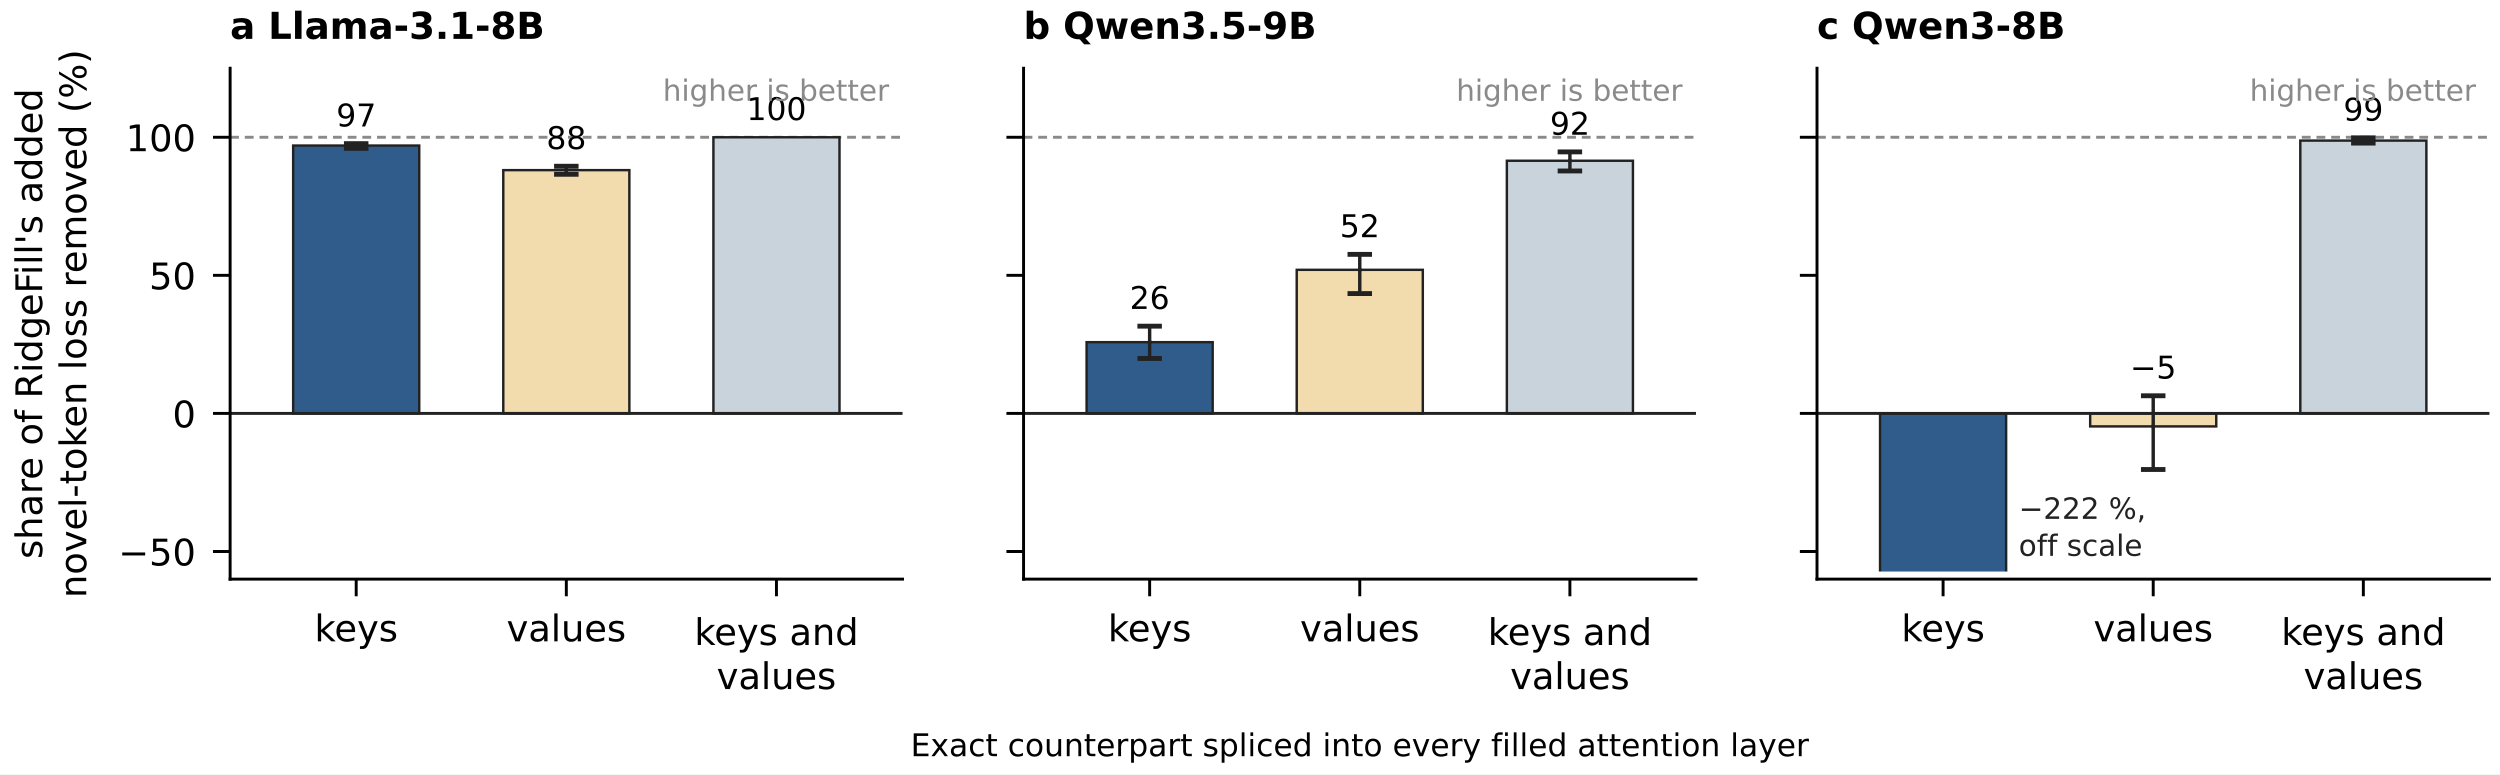
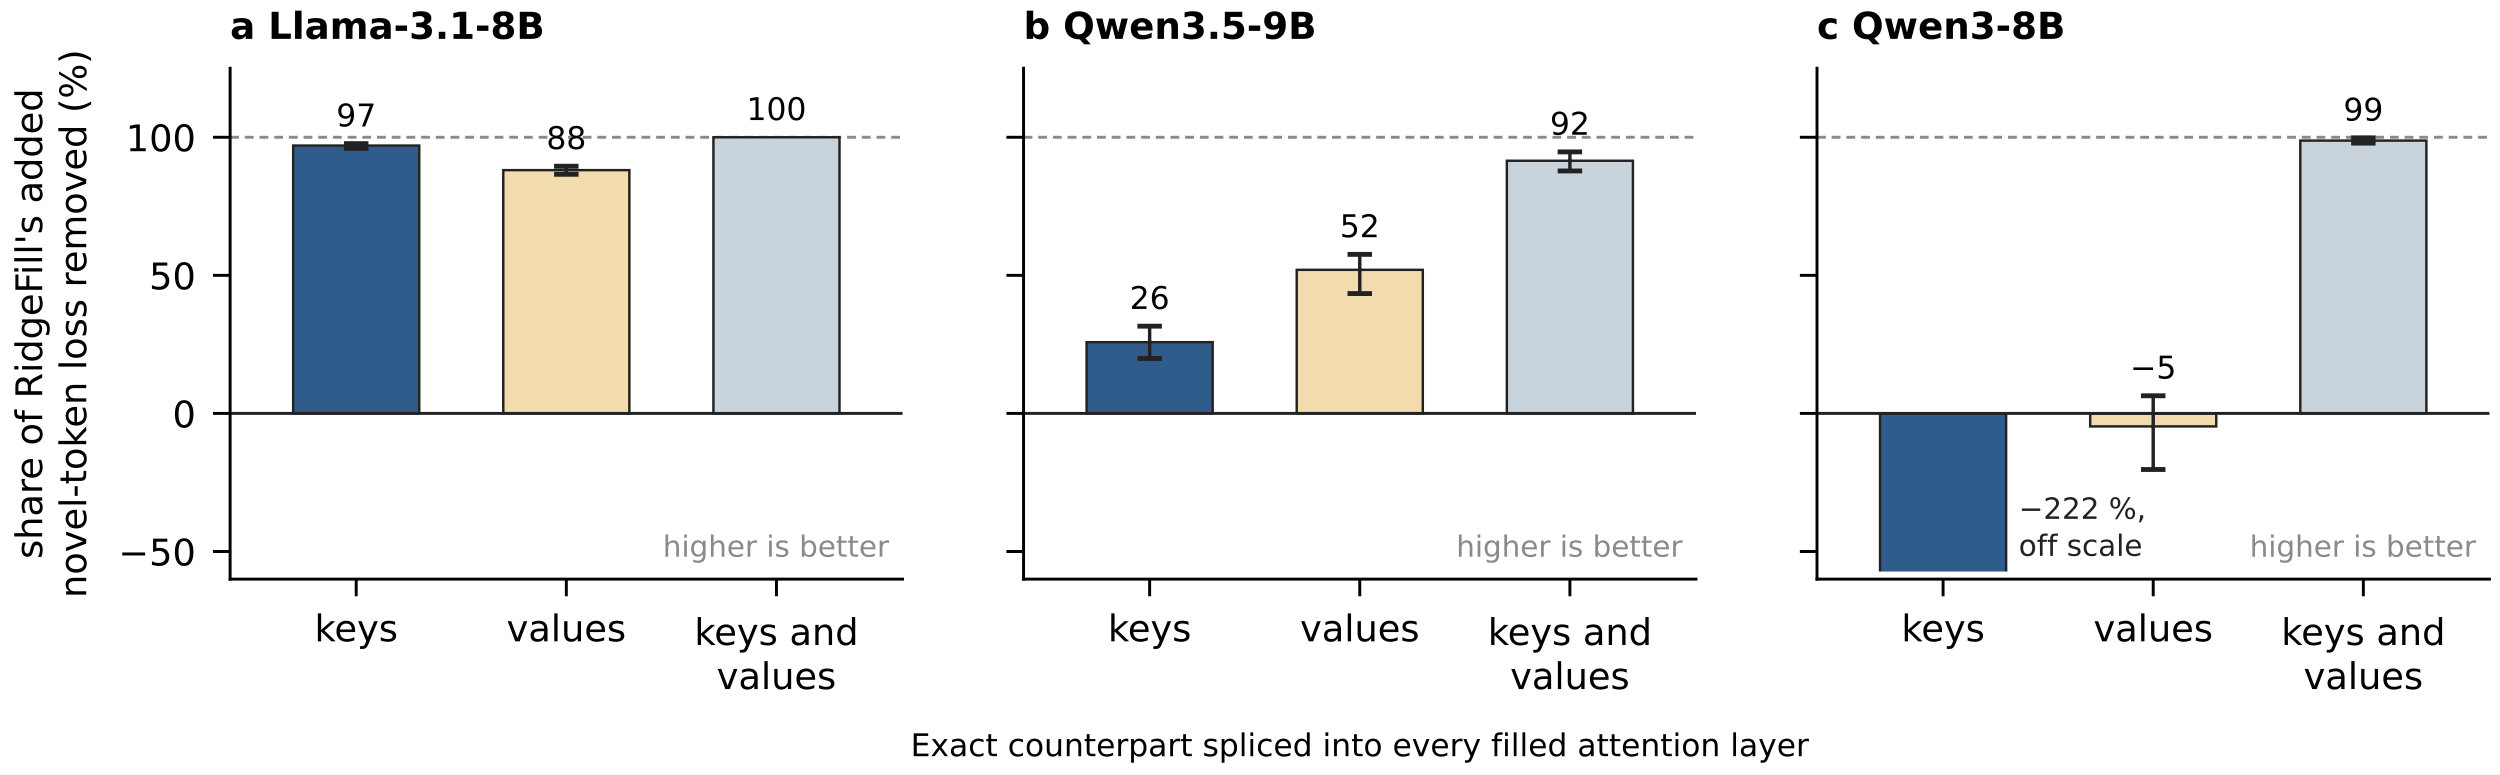
<svg xmlns="http://www.w3.org/2000/svg" xmlns:xlink="http://www.w3.org/1999/xlink" width="510.529pt" height="158.122pt" viewBox="0 0 510.529 158.122" version="1.1">
  <defs>
    <style type="text/css">*{stroke-linejoin: round; stroke-linecap: butt}</style>
  </defs>
  <g id="figure_1">
    <g id="patch_1">
      <path d="M 0 158.122  L 510.529 158.122  L 510.529 0  L 0 0  z " style="fill: #ffffff" />
    </g>
    <g id="axes_1">
      <g id="patch_2">
        <path d="M 46.993 118.263  L 184.307 118.263  L 184.307 13.935  L 46.993 13.935  z " style="fill: #ffffff" />
      </g>
      <g id="line2d_1">
-         <path d="M 46.993 28.033  L 184.307 28.033  " clip-path="url(#p51732f0a8c)" style="fill: none; stroke-dasharray: 1.8,1.2; stroke-dashoffset: 0; stroke: #8a8a8a; stroke-width: 0.6" />
+         <path d="M 46.993 28.033  L 184.307 28.033  " clip-path="url(#p23fcd9b48b)" style="fill: none; stroke-dasharray: 1.8,1.2; stroke-dashoffset: 0; stroke: #8a8a8a; stroke-width: 0.6" />
      </g>
      <g id="patch_3">
-         <path d="M 59.866 84.427  L 85.612 84.427  L 85.612 29.725  L 59.866 29.725  z " clip-path="url(#p51732f0a8c)" style="fill: #2f5c8a; stroke: #222222; stroke-width: 0.5; stroke-linejoin: miter" />
+         <path d="M 59.866 84.427  L 85.612 84.427  L 85.612 29.725  L 59.866 29.725  z " clip-path="url(#p23fcd9b48b)" style="fill: #2f5c8a; stroke: #222222; stroke-width: 0.5; stroke-linejoin: miter" />
      </g>
      <g id="patch_4">
-         <path d="M 102.777 84.427  L 128.523 84.427  L 128.523 34.744  L 102.777 34.744  z " clip-path="url(#p51732f0a8c)" style="fill: #f2dcae; stroke: #222222; stroke-width: 0.5; stroke-linejoin: miter" />
+         <path d="M 102.777 84.427  L 128.523 84.427  L 128.523 34.744  L 102.777 34.744  z " clip-path="url(#p23fcd9b48b)" style="fill: #f2dcae; stroke: #222222; stroke-width: 0.5; stroke-linejoin: miter" />
      </g>
      <g id="patch_5">
-         <path d="M 145.687 84.427  L 171.434 84.427  L 171.434 28.033  L 145.687 28.033  z " clip-path="url(#p51732f0a8c)" style="fill: #c9d3dc; stroke: #222222; stroke-width: 0.5; stroke-linejoin: miter" />
+         <path d="M 145.687 84.427  L 171.434 84.427  L 171.434 28.033  L 145.687 28.033  z " clip-path="url(#p23fcd9b48b)" style="fill: #c9d3dc; stroke: #222222; stroke-width: 0.5; stroke-linejoin: miter" />
      </g>
      <g id="matplotlib.axis_1">
        <g id="xtick_1">
          <g id="line2d_2">
            <defs>
-               <path id="ma8599ee160" d="M 0 0  L 0 3.5  " style="stroke: #000000; stroke-width: 0.6" />
+               <path id="mb79900917b" d="M 0 0  L 0 3.5  " style="stroke: #000000; stroke-width: 0.6" />
            </defs>
            <g>
-               <use xlink:href="#ma8599ee160" x="72.739" y="118.263" style="stroke: #000000; stroke-width: 0.6" />
+               <use xlink:href="#mb79900917b" x="72.739" y="118.263" style="stroke: #000000; stroke-width: 0.6" />
            </g>
          </g>
          <g id="text_1">
            <text style="font-size: 7.5px; font-family: 'DejaVu Sans'; text-anchor: middle" x="72.739" y="130.962" transform="rotate(-0 72.73905 130.9616)">keys</text>
          </g>
        </g>
        <g id="xtick_2">
          <g id="line2d_3">
            <g>
-               <use xlink:href="#ma8599ee160" x="115.65" y="118.263" style="stroke: #000000; stroke-width: 0.6" />
+               <use xlink:href="#mb79900917b" x="115.65" y="118.263" style="stroke: #000000; stroke-width: 0.6" />
            </g>
          </g>
          <g id="text_2">
            <text style="font-size: 7.5px; font-family: 'DejaVu Sans'; text-anchor: middle" x="115.65" y="130.962" transform="rotate(-0 115.6498 130.9616)">values</text>
          </g>
        </g>
        <g id="xtick_3">
          <g id="line2d_4">
            <g>
-               <use xlink:href="#ma8599ee160" x="158.56" y="118.263" style="stroke: #000000; stroke-width: 0.6" />
+               <use xlink:href="#mb79900917b" x="158.56" y="118.263" style="stroke: #000000; stroke-width: 0.6" />
            </g>
          </g>
          <g id="text_3">
            <text style="font-size: 7.5px; font-family: 'DejaVu Sans'" transform="translate(141.795 131.7124)">keys and</text>
            <text style="font-size: 7.5px; font-family: 'DejaVu Sans'" transform="translate(146.3636 140.7144)">values</text>
          </g>
        </g>
      </g>
      <g id="matplotlib.axis_2">
        <g id="ytick_1">
          <g id="line2d_5">
            <defs>
-               <path id="mac3e5e486a" d="M 0 0  L -3.5 0  " style="stroke: #000000; stroke-width: 0.6" />
+               <path id="m35c3f962d8" d="M 0 0  L -3.5 0  " style="stroke: #000000; stroke-width: 0.6" />
            </defs>
            <g>
-               <use xlink:href="#mac3e5e486a" x="46.993" y="112.623" style="stroke: #000000; stroke-width: 0.6" />
+               <use xlink:href="#m35c3f962d8" x="46.993" y="112.623" style="stroke: #000000; stroke-width: 0.6" />
            </g>
          </g>
          <g id="text_4">
            <text style="font-size: 7.5px; font-family: 'DejaVu Sans'; text-anchor: end" x="39.993" y="115.473" transform="rotate(-0 39.99262 115.4726)">−50</text>
          </g>
        </g>
        <g id="ytick_2">
          <g id="line2d_6">
            <g>
-               <use xlink:href="#mac3e5e486a" x="46.993" y="84.427" style="stroke: #000000; stroke-width: 0.6" />
+               <use xlink:href="#m35c3f962d8" x="46.993" y="84.427" style="stroke: #000000; stroke-width: 0.6" />
            </g>
          </g>
          <g id="text_5">
            <text style="font-size: 7.5px; font-family: 'DejaVu Sans'; text-anchor: end" x="39.993" y="87.276" transform="rotate(-0 39.99262 87.27582)">0</text>
          </g>
        </g>
        <g id="ytick_3">
          <g id="line2d_7">
            <g>
-               <use xlink:href="#mac3e5e486a" x="46.993" y="56.23" style="stroke: #000000; stroke-width: 0.6" />
+               <use xlink:href="#m35c3f962d8" x="46.993" y="56.23" style="stroke: #000000; stroke-width: 0.6" />
            </g>
          </g>
          <g id="text_6">
            <text style="font-size: 7.5px; font-family: 'DejaVu Sans'; text-anchor: end" x="39.993" y="59.079" transform="rotate(-0 39.99262 59.07907)">50</text>
          </g>
        </g>
        <g id="ytick_4">
          <g id="line2d_8">
            <g>
-               <use xlink:href="#mac3e5e486a" x="46.993" y="28.033" style="stroke: #000000; stroke-width: 0.6" />
+               <use xlink:href="#m35c3f962d8" x="46.993" y="28.033" style="stroke: #000000; stroke-width: 0.6" />
            </g>
          </g>
          <g id="text_7">
            <text style="font-size: 7.5px; font-family: 'DejaVu Sans'; text-anchor: end" x="39.993" y="30.882" transform="rotate(-0 39.99262 30.88231)">100</text>
          </g>
        </g>
        <g id="text_8">
          <text style="font-size: 7.5px; font-family: 'DejaVu Sans'" transform="translate(8.609561 114.1404) rotate(-90)">share of RidgeFill's added</text>
          <text style="font-size: 7.5px; font-family: 'DejaVu Sans'" transform="translate(17.61161 122.1074) rotate(-90)">novel-token loss removed (%)</text>
        </g>
      </g>
      <g id="LineCollection_1">
-         <path d="M 72.739 30.289  L 72.739 29.33  " clip-path="url(#p51732f0a8c)" style="fill: none; stroke: #222222; stroke-width: 0.7" />
+         <path d="M 72.739 30.289  L 72.739 29.33  " clip-path="url(#p23fcd9b48b)" style="fill: none; stroke: #222222; stroke-width: 0.7" />
      </g>
      <g id="line2d_9">
        <defs>
-           <path id="m2860ecf455" d="M 2.5 0  L -2.5 -0  " style="stroke: #222222" />
+           <path id="m73d272789b" d="M 2.5 0  L -2.5 -0  " style="stroke: #222222" />
        </defs>
-         <g clip-path="url(#p51732f0a8c)">
-           <use xlink:href="#m2860ecf455" x="72.739" y="30.289" style="fill: #222222; stroke: #222222" />
+         <g clip-path="url(#p23fcd9b48b)">
+           <use xlink:href="#m73d272789b" x="72.739" y="30.289" style="fill: #222222; stroke: #222222" />
        </g>
      </g>
      <g id="line2d_10">
-         <g clip-path="url(#p51732f0a8c)">
-           <use xlink:href="#m2860ecf455" x="72.739" y="29.33" style="fill: #222222; stroke: #222222" />
+         <g clip-path="url(#p23fcd9b48b)">
+           <use xlink:href="#m73d272789b" x="72.739" y="29.33" style="fill: #222222; stroke: #222222" />
        </g>
      </g>
      <g id="LineCollection_2">
-         <path d="M 115.65 35.59  L 115.65 33.955  " clip-path="url(#p51732f0a8c)" style="fill: none; stroke: #222222; stroke-width: 0.7" />
+         <path d="M 115.65 35.59  L 115.65 33.955  " clip-path="url(#p23fcd9b48b)" style="fill: none; stroke: #222222; stroke-width: 0.7" />
      </g>
      <g id="line2d_11">
-         <g clip-path="url(#p51732f0a8c)">
-           <use xlink:href="#m2860ecf455" x="115.65" y="35.59" style="fill: #222222; stroke: #222222" />
+         <g clip-path="url(#p23fcd9b48b)">
+           <use xlink:href="#m73d272789b" x="115.65" y="35.59" style="fill: #222222; stroke: #222222" />
        </g>
      </g>
      <g id="line2d_12">
-         <g clip-path="url(#p51732f0a8c)">
-           <use xlink:href="#m2860ecf455" x="115.65" y="33.955" style="fill: #222222; stroke: #222222" />
+         <g clip-path="url(#p23fcd9b48b)">
+           <use xlink:href="#m73d272789b" x="115.65" y="33.955" style="fill: #222222; stroke: #222222" />
        </g>
      </g>
      <g id="line2d_13">
-         <path d="M 46.993 84.427  L 184.307 84.427  " clip-path="url(#p51732f0a8c)" style="fill: none; stroke: #222222; stroke-width: 0.6; stroke-linecap: square" />
+         <path d="M 46.993 84.427  L 184.307 84.427  " clip-path="url(#p23fcd9b48b)" style="fill: none; stroke: #222222; stroke-width: 0.6; stroke-linecap: square" />
      </g>
      <g id="line2d_14">
-         <path d="M 72.739 29.725  " clip-path="url(#p51732f0a8c)" style="fill: none; stroke: #222222; stroke-width: 0.7; stroke-linecap: square" />
+         <path d="M 72.739 29.725  " clip-path="url(#p23fcd9b48b)" style="fill: none; stroke: #222222; stroke-width: 0.7; stroke-linecap: square" />
      </g>
      <g id="line2d_15">
-         <path d="M 115.65 34.744  " clip-path="url(#p51732f0a8c)" style="fill: none; stroke: #222222; stroke-width: 0.7; stroke-linecap: square" />
+         <path d="M 115.65 34.744  " clip-path="url(#p23fcd9b48b)" style="fill: none; stroke: #222222; stroke-width: 0.7; stroke-linecap: square" />
      </g>
      <g id="patch_6">
        <path d="M 46.993 118.263  L 46.993 13.935  " style="fill: none; stroke: #000000; stroke-width: 0.6; stroke-linejoin: miter; stroke-linecap: square" />
      </g>
      <g id="patch_7">
        <path d="M 46.993 118.263  L 184.307 118.263  " style="fill: none; stroke: #000000; stroke-width: 0.6; stroke-linejoin: miter; stroke-linecap: square" />
      </g>
      <g id="text_9">
        <text style="font-size: 6.4px; font-family: 'DejaVu Sans'; text-anchor: middle" x="72.739" y="25.819" transform="rotate(-0 72.73905 25.81897)">97</text>
      </g>
      <g id="text_10">
        <text style="font-size: 6.4px; font-family: 'DejaVu Sans'; text-anchor: middle" x="115.65" y="30.443" transform="rotate(-0 115.6498 30.44324)">88</text>
      </g>
      <g id="text_11">
        <text style="font-size: 6.4px; font-family: 'DejaVu Sans'; text-anchor: middle" x="158.56" y="24.522" transform="rotate(-0 158.5605 24.52192)">100</text>
      </g>
      <g id="text_12">
-         <text style="font-size: 6px; font-family: 'DejaVu Sans'; text-anchor: end; fill: #8a8a8a" x="181.561" y="20.58" transform="rotate(-0 181.5606 20.58044)">higher is better</text>
+         <text style="font-size: 6px; font-family: 'DejaVu Sans'; text-anchor: end; fill: #8a8a8a" x="181.561" y="113.692" transform="rotate(-0 181.5606 113.6916)">higher is better</text>
      </g>
      <g id="text_13">
        <text style="font-weight: 700; font-size: 7.6px; font-family: 'DejaVu Sans'; text-anchor: start" x="46.993" y="7.935" transform="rotate(-0 46.99262 7.934812)">a  Llama-3.1-8B</text>
      </g>
    </g>
    <g id="axes_2">
      <g id="patch_8">
        <path d="M 209.023 118.263  L 346.338 118.263  L 346.338 13.935  L 209.023 13.935  z " style="fill: #ffffff" />
      </g>
      <g id="line2d_16">
-         <path d="M 209.023 28.033  L 346.338 28.033  " clip-path="url(#pb478b2e4d4)" style="fill: none; stroke-dasharray: 1.8,1.2; stroke-dashoffset: 0; stroke: #8a8a8a; stroke-width: 0.6" />
+         <path d="M 209.023 28.033  L 346.338 28.033  " clip-path="url(#pabc48ab34f)" style="fill: none; stroke-dasharray: 1.8,1.2; stroke-dashoffset: 0; stroke: #8a8a8a; stroke-width: 0.6" />
      </g>
      <g id="patch_9">
-         <path d="M 221.897 84.427  L 247.643 84.427  L 247.643 69.877  L 221.897 69.877  z " clip-path="url(#pb478b2e4d4)" style="fill: #2f5c8a; stroke: #222222; stroke-width: 0.5; stroke-linejoin: miter" />
+         <path d="M 221.897 84.427  L 247.643 84.427  L 247.643 69.877  L 221.897 69.877  z " clip-path="url(#pabc48ab34f)" style="fill: #2f5c8a; stroke: #222222; stroke-width: 0.5; stroke-linejoin: miter" />
      </g>
      <g id="patch_10">
-         <path d="M 264.807 84.427  L 290.554 84.427  L 290.554 55.102  L 264.807 55.102  z " clip-path="url(#pb478b2e4d4)" style="fill: #f2dcae; stroke: #222222; stroke-width: 0.5; stroke-linejoin: miter" />
+         <path d="M 264.807 84.427  L 290.554 84.427  L 290.554 55.102  L 264.807 55.102  z " clip-path="url(#pabc48ab34f)" style="fill: #f2dcae; stroke: #222222; stroke-width: 0.5; stroke-linejoin: miter" />
      </g>
      <g id="patch_11">
-         <path d="M 307.718 84.427  L 333.465 84.427  L 333.465 32.827  L 307.718 32.827  z " clip-path="url(#pb478b2e4d4)" style="fill: #c9d3dc; stroke: #222222; stroke-width: 0.5; stroke-linejoin: miter" />
+         <path d="M 307.718 84.427  L 333.465 84.427  L 333.465 32.827  L 307.718 32.827  z " clip-path="url(#pabc48ab34f)" style="fill: #c9d3dc; stroke: #222222; stroke-width: 0.5; stroke-linejoin: miter" />
      </g>
      <g id="matplotlib.axis_3">
        <g id="xtick_4">
          <g id="line2d_17">
            <g>
-               <use xlink:href="#ma8599ee160" x="234.77" y="118.263" style="stroke: #000000; stroke-width: 0.6" />
+               <use xlink:href="#mb79900917b" x="234.77" y="118.263" style="stroke: #000000; stroke-width: 0.6" />
            </g>
          </g>
          <g id="text_14">
            <text style="font-size: 7.5px; font-family: 'DejaVu Sans'; text-anchor: middle" x="234.77" y="130.962" transform="rotate(-0 234.7699 130.9616)">keys</text>
          </g>
        </g>
        <g id="xtick_5">
          <g id="line2d_18">
            <g>
-               <use xlink:href="#ma8599ee160" x="277.681" y="118.263" style="stroke: #000000; stroke-width: 0.6" />
+               <use xlink:href="#mb79900917b" x="277.681" y="118.263" style="stroke: #000000; stroke-width: 0.6" />
            </g>
          </g>
          <g id="text_15">
            <text style="font-size: 7.5px; font-family: 'DejaVu Sans'; text-anchor: middle" x="277.681" y="130.962" transform="rotate(-0 277.6806 130.9616)">values</text>
          </g>
        </g>
        <g id="xtick_6">
          <g id="line2d_19">
            <g>
-               <use xlink:href="#ma8599ee160" x="320.591" y="118.263" style="stroke: #000000; stroke-width: 0.6" />
+               <use xlink:href="#mb79900917b" x="320.591" y="118.263" style="stroke: #000000; stroke-width: 0.6" />
            </g>
          </g>
          <g id="text_16">
            <text style="font-size: 7.5px; font-family: 'DejaVu Sans'" transform="translate(303.8259 131.7124)">keys and</text>
            <text style="font-size: 7.5px; font-family: 'DejaVu Sans'" transform="translate(308.3945 140.7144)">values</text>
          </g>
        </g>
      </g>
      <g id="matplotlib.axis_4">
        <g id="ytick_5">
          <g id="line2d_20">
            <g>
-               <use xlink:href="#mac3e5e486a" x="209.023" y="112.623" style="stroke: #000000; stroke-width: 0.6" />
+               <use xlink:href="#m35c3f962d8" x="209.023" y="112.623" style="stroke: #000000; stroke-width: 0.6" />
            </g>
          </g>
        </g>
        <g id="ytick_6">
          <g id="line2d_21">
            <g>
-               <use xlink:href="#mac3e5e486a" x="209.023" y="84.427" style="stroke: #000000; stroke-width: 0.6" />
+               <use xlink:href="#m35c3f962d8" x="209.023" y="84.427" style="stroke: #000000; stroke-width: 0.6" />
            </g>
          </g>
        </g>
        <g id="ytick_7">
          <g id="line2d_22">
            <g>
-               <use xlink:href="#mac3e5e486a" x="209.023" y="56.23" style="stroke: #000000; stroke-width: 0.6" />
+               <use xlink:href="#m35c3f962d8" x="209.023" y="56.23" style="stroke: #000000; stroke-width: 0.6" />
            </g>
          </g>
        </g>
        <g id="ytick_8">
          <g id="line2d_23">
            <g>
-               <use xlink:href="#mac3e5e486a" x="209.023" y="28.033" style="stroke: #000000; stroke-width: 0.6" />
+               <use xlink:href="#m35c3f962d8" x="209.023" y="28.033" style="stroke: #000000; stroke-width: 0.6" />
            </g>
          </g>
        </g>
      </g>
      <g id="LineCollection_3">
-         <path d="M 234.77 73.204  L 234.77 66.606  " clip-path="url(#pb478b2e4d4)" style="fill: none; stroke: #222222; stroke-width: 0.7" />
+         <path d="M 234.77 73.204  L 234.77 66.606  " clip-path="url(#pabc48ab34f)" style="fill: none; stroke: #222222; stroke-width: 0.7" />
      </g>
      <g id="line2d_24">
-         <g clip-path="url(#pb478b2e4d4)">
-           <use xlink:href="#m2860ecf455" x="234.77" y="73.204" style="fill: #222222; stroke: #222222" />
+         <g clip-path="url(#pabc48ab34f)">
+           <use xlink:href="#m73d272789b" x="234.77" y="73.204" style="fill: #222222; stroke: #222222" />
        </g>
      </g>
      <g id="line2d_25">
-         <g clip-path="url(#pb478b2e4d4)">
-           <use xlink:href="#m2860ecf455" x="234.77" y="66.606" style="fill: #222222; stroke: #222222" />
+         <g clip-path="url(#pabc48ab34f)">
+           <use xlink:href="#m73d272789b" x="234.77" y="66.606" style="fill: #222222; stroke: #222222" />
        </g>
      </g>
      <g id="LineCollection_4">
-         <path d="M 277.681 59.952  L 277.681 51.944  " clip-path="url(#pb478b2e4d4)" style="fill: none; stroke: #222222; stroke-width: 0.7" />
+         <path d="M 277.681 59.952  L 277.681 51.944  " clip-path="url(#pabc48ab34f)" style="fill: none; stroke: #222222; stroke-width: 0.7" />
      </g>
      <g id="line2d_26">
-         <g clip-path="url(#pb478b2e4d4)">
-           <use xlink:href="#m2860ecf455" x="277.681" y="59.952" style="fill: #222222; stroke: #222222" />
+         <g clip-path="url(#pabc48ab34f)">
+           <use xlink:href="#m73d272789b" x="277.681" y="59.952" style="fill: #222222; stroke: #222222" />
        </g>
      </g>
      <g id="line2d_27">
-         <g clip-path="url(#pb478b2e4d4)">
-           <use xlink:href="#m2860ecf455" x="277.681" y="51.944" style="fill: #222222; stroke: #222222" />
+         <g clip-path="url(#pabc48ab34f)">
+           <use xlink:href="#m73d272789b" x="277.681" y="51.944" style="fill: #222222; stroke: #222222" />
        </g>
      </g>
      <g id="LineCollection_5">
-         <path d="M 320.591 34.913  L 320.591 31.022  " clip-path="url(#pb478b2e4d4)" style="fill: none; stroke: #222222; stroke-width: 0.7" />
+         <path d="M 320.591 34.913  L 320.591 31.022  " clip-path="url(#pabc48ab34f)" style="fill: none; stroke: #222222; stroke-width: 0.7" />
      </g>
      <g id="line2d_28">
-         <g clip-path="url(#pb478b2e4d4)">
-           <use xlink:href="#m2860ecf455" x="320.591" y="34.913" style="fill: #222222; stroke: #222222" />
+         <g clip-path="url(#pabc48ab34f)">
+           <use xlink:href="#m73d272789b" x="320.591" y="34.913" style="fill: #222222; stroke: #222222" />
        </g>
      </g>
      <g id="line2d_29">
-         <g clip-path="url(#pb478b2e4d4)">
-           <use xlink:href="#m2860ecf455" x="320.591" y="31.022" style="fill: #222222; stroke: #222222" />
+         <g clip-path="url(#pabc48ab34f)">
+           <use xlink:href="#m73d272789b" x="320.591" y="31.022" style="fill: #222222; stroke: #222222" />
        </g>
      </g>
      <g id="line2d_30">
-         <path d="M 209.023 84.427  L 346.338 84.427  " clip-path="url(#pb478b2e4d4)" style="fill: none; stroke: #222222; stroke-width: 0.6; stroke-linecap: square" />
+         <path d="M 209.023 84.427  L 346.338 84.427  " clip-path="url(#pabc48ab34f)" style="fill: none; stroke: #222222; stroke-width: 0.6; stroke-linecap: square" />
      </g>
      <g id="line2d_31">
-         <path d="M 234.77 69.877  " clip-path="url(#pb478b2e4d4)" style="fill: none; stroke: #222222; stroke-width: 0.7; stroke-linecap: square" />
+         <path d="M 234.77 69.877  " clip-path="url(#pabc48ab34f)" style="fill: none; stroke: #222222; stroke-width: 0.7; stroke-linecap: square" />
      </g>
      <g id="line2d_32">
-         <path d="M 277.681 55.102  " clip-path="url(#pb478b2e4d4)" style="fill: none; stroke: #222222; stroke-width: 0.7; stroke-linecap: square" />
+         <path d="M 277.681 55.102  " clip-path="url(#pabc48ab34f)" style="fill: none; stroke: #222222; stroke-width: 0.7; stroke-linecap: square" />
      </g>
      <g id="line2d_33">
-         <path d="M 320.591 32.827  " clip-path="url(#pb478b2e4d4)" style="fill: none; stroke: #222222; stroke-width: 0.7; stroke-linecap: square" />
+         <path d="M 320.591 32.827  " clip-path="url(#pabc48ab34f)" style="fill: none; stroke: #222222; stroke-width: 0.7; stroke-linecap: square" />
      </g>
      <g id="patch_12">
        <path d="M 209.023 118.263  L 209.023 13.935  " style="fill: none; stroke: #000000; stroke-width: 0.6; stroke-linejoin: miter; stroke-linecap: square" />
      </g>
      <g id="patch_13">
        <path d="M 209.023 118.263  L 346.338 118.263  " style="fill: none; stroke: #000000; stroke-width: 0.6; stroke-linejoin: miter; stroke-linecap: square" />
      </g>
      <g id="text_17">
        <text style="font-size: 6.4px; font-family: 'DejaVu Sans'; text-anchor: middle" x="234.77" y="63.095" transform="rotate(-0 234.7699 63.09508)">26</text>
      </g>
      <g id="text_18">
        <text style="font-size: 6.4px; font-family: 'DejaVu Sans'; text-anchor: middle" x="277.681" y="48.433" transform="rotate(-0 277.6806 48.43277)">52</text>
      </g>
      <g id="text_19">
        <text style="font-size: 6.4px; font-family: 'DejaVu Sans'; text-anchor: middle" x="320.591" y="27.511" transform="rotate(-0 320.5913 27.51077)">92</text>
      </g>
      <g id="text_20">
-         <text style="font-size: 6px; font-family: 'DejaVu Sans'; text-anchor: end; fill: #8a8a8a" x="343.591" y="20.58" transform="rotate(-0 343.5915 20.58044)">higher is better</text>
+         <text style="font-size: 6px; font-family: 'DejaVu Sans'; text-anchor: end; fill: #8a8a8a" x="343.591" y="113.692" transform="rotate(-0 343.5915 113.6916)">higher is better</text>
      </g>
      <g id="text_21">
        <text style="font-size: 6.4px; font-family: 'DejaVu Sans'; text-anchor: middle" x="277.681" y="154.424" transform="rotate(-0 277.6806 154.4242)">Exact counterpart spliced into every filled attention layer</text>
      </g>
      <g id="text_22">
        <text style="font-weight: 700; font-size: 7.6px; font-family: 'DejaVu Sans'; text-anchor: start" x="209.023" y="7.935" transform="rotate(-0 209.0235 7.934812)">b  Qwen3.5-9B</text>
      </g>
    </g>
    <g id="axes_3">
      <g id="patch_14">
        <path d="M 371.054 118.263  L 508.369 118.263  L 508.369 13.935  L 371.054 13.935  z " style="fill: #ffffff" />
      </g>
      <g id="line2d_34">
-         <path d="M 371.054 28.033  L 508.369 28.033  " clip-path="url(#p300ec64d5d)" style="fill: none; stroke-dasharray: 1.8,1.2; stroke-dashoffset: 0; stroke: #8a8a8a; stroke-width: 0.6" />
+         <path d="M 371.054 28.033  L 508.369 28.033  " clip-path="url(#pba0718207a)" style="fill: none; stroke-dasharray: 1.8,1.2; stroke-dashoffset: 0; stroke: #8a8a8a; stroke-width: 0.6" />
      </g>
      <g id="patch_15">
-         <path d="M 383.928 84.427  L 409.674 84.427  L 409.674 118.263  L 383.928 118.263  z " clip-path="url(#p300ec64d5d)" style="fill: #2f5c8a; stroke: #222222; stroke-width: 0.5; stroke-linejoin: miter" />
+         <path d="M 383.928 84.427  L 409.674 84.427  L 409.674 118.263  L 383.928 118.263  z " clip-path="url(#pba0718207a)" style="fill: #2f5c8a; stroke: #222222; stroke-width: 0.5; stroke-linejoin: miter" />
      </g>
      <g id="patch_16">
-         <path d="M 426.838 84.427  L 452.585 84.427  L 452.585 87.077  L 426.838 87.077  z " clip-path="url(#p300ec64d5d)" style="fill: #f2dcae; stroke: #222222; stroke-width: 0.5; stroke-linejoin: miter" />
+         <path d="M 426.838 84.427  L 452.585 84.427  L 452.585 87.077  L 426.838 87.077  z " clip-path="url(#pba0718207a)" style="fill: #f2dcae; stroke: #222222; stroke-width: 0.5; stroke-linejoin: miter" />
      </g>
      <g id="patch_17">
-         <path d="M 469.749 84.427  L 495.495 84.427  L 495.495 28.71  L 469.749 28.71  z " clip-path="url(#p300ec64d5d)" style="fill: #c9d3dc; stroke: #222222; stroke-width: 0.5; stroke-linejoin: miter" />
+         <path d="M 469.749 84.427  L 495.495 84.427  L 495.495 28.71  L 469.749 28.71  z " clip-path="url(#pba0718207a)" style="fill: #c9d3dc; stroke: #222222; stroke-width: 0.5; stroke-linejoin: miter" />
      </g>
      <g id="matplotlib.axis_5">
        <g id="xtick_7">
          <g id="line2d_35">
            <g>
-               <use xlink:href="#ma8599ee160" x="396.801" y="118.263" style="stroke: #000000; stroke-width: 0.6" />
+               <use xlink:href="#mb79900917b" x="396.801" y="118.263" style="stroke: #000000; stroke-width: 0.6" />
            </g>
          </g>
          <g id="text_23">
            <text style="font-size: 7.5px; font-family: 'DejaVu Sans'; text-anchor: middle" x="396.801" y="130.962" transform="rotate(-0 396.8008 130.9616)">keys</text>
          </g>
        </g>
        <g id="xtick_8">
          <g id="line2d_36">
            <g>
-               <use xlink:href="#ma8599ee160" x="439.711" y="118.263" style="stroke: #000000; stroke-width: 0.6" />
+               <use xlink:href="#mb79900917b" x="439.711" y="118.263" style="stroke: #000000; stroke-width: 0.6" />
            </g>
          </g>
          <g id="text_24">
            <text style="font-size: 7.5px; font-family: 'DejaVu Sans'; text-anchor: middle" x="439.711" y="130.962" transform="rotate(-0 439.7115 130.9616)">values</text>
          </g>
        </g>
        <g id="xtick_9">
          <g id="line2d_37">
            <g>
-               <use xlink:href="#ma8599ee160" x="482.622" y="118.263" style="stroke: #000000; stroke-width: 0.6" />
+               <use xlink:href="#mb79900917b" x="482.622" y="118.263" style="stroke: #000000; stroke-width: 0.6" />
            </g>
          </g>
          <g id="text_25">
            <text style="font-size: 7.5px; font-family: 'DejaVu Sans'" transform="translate(465.8568 131.7124)">keys and</text>
            <text style="font-size: 7.5px; font-family: 'DejaVu Sans'" transform="translate(470.4253 140.7144)">values</text>
          </g>
        </g>
      </g>
      <g id="matplotlib.axis_6">
        <g id="ytick_9">
          <g id="line2d_38">
            <g>
-               <use xlink:href="#mac3e5e486a" x="371.054" y="112.623" style="stroke: #000000; stroke-width: 0.6" />
+               <use xlink:href="#m35c3f962d8" x="371.054" y="112.623" style="stroke: #000000; stroke-width: 0.6" />
            </g>
          </g>
        </g>
        <g id="ytick_10">
          <g id="line2d_39">
            <g>
-               <use xlink:href="#mac3e5e486a" x="371.054" y="84.427" style="stroke: #000000; stroke-width: 0.6" />
+               <use xlink:href="#m35c3f962d8" x="371.054" y="84.427" style="stroke: #000000; stroke-width: 0.6" />
            </g>
          </g>
        </g>
        <g id="ytick_11">
          <g id="line2d_40">
            <g>
-               <use xlink:href="#mac3e5e486a" x="371.054" y="56.23" style="stroke: #000000; stroke-width: 0.6" />
+               <use xlink:href="#m35c3f962d8" x="371.054" y="56.23" style="stroke: #000000; stroke-width: 0.6" />
            </g>
          </g>
        </g>
        <g id="ytick_12">
          <g id="line2d_41">
            <g>
-               <use xlink:href="#mac3e5e486a" x="371.054" y="28.033" style="stroke: #000000; stroke-width: 0.6" />
+               <use xlink:href="#m35c3f962d8" x="371.054" y="28.033" style="stroke: #000000; stroke-width: 0.6" />
            </g>
          </g>
        </g>
      </g>
      <g id="line2d_42">
-         <path d="M 383.928 117.417  L 409.674 117.417  " clip-path="url(#p300ec64d5d)" style="fill: none; stroke: #ffffff; stroke-width: 1.4; stroke-linecap: square" />
+         <path d="M 383.928 117.417  L 409.674 117.417  " clip-path="url(#pba0718207a)" style="fill: none; stroke: #ffffff; stroke-width: 1.4; stroke-linecap: square" />
      </g>
      <g id="LineCollection_6">
-         <path d="M 439.711 95.875  L 439.711 80.818  " clip-path="url(#p300ec64d5d)" style="fill: none; stroke: #222222; stroke-width: 0.7" />
+         <path d="M 439.711 95.875  L 439.711 80.818  " clip-path="url(#pba0718207a)" style="fill: none; stroke: #222222; stroke-width: 0.7" />
      </g>
      <g id="line2d_43">
-         <g clip-path="url(#p300ec64d5d)">
-           <use xlink:href="#m2860ecf455" x="439.711" y="95.875" style="fill: #222222; stroke: #222222" />
+         <g clip-path="url(#pba0718207a)">
+           <use xlink:href="#m73d272789b" x="439.711" y="95.875" style="fill: #222222; stroke: #222222" />
        </g>
      </g>
      <g id="line2d_44">
-         <g clip-path="url(#p300ec64d5d)">
-           <use xlink:href="#m2860ecf455" x="439.711" y="80.818" style="fill: #222222; stroke: #222222" />
+         <g clip-path="url(#pba0718207a)">
+           <use xlink:href="#m73d272789b" x="439.711" y="80.818" style="fill: #222222; stroke: #222222" />
        </g>
      </g>
      <g id="LineCollection_7">
-         <path d="M 482.622 29.217  L 482.622 28.146  " clip-path="url(#p300ec64d5d)" style="fill: none; stroke: #222222; stroke-width: 0.7" />
+         <path d="M 482.622 29.217  L 482.622 28.146  " clip-path="url(#pba0718207a)" style="fill: none; stroke: #222222; stroke-width: 0.7" />
      </g>
      <g id="line2d_45">
-         <g clip-path="url(#p300ec64d5d)">
-           <use xlink:href="#m2860ecf455" x="482.622" y="29.217" style="fill: #222222; stroke: #222222" />
+         <g clip-path="url(#pba0718207a)">
+           <use xlink:href="#m73d272789b" x="482.622" y="29.217" style="fill: #222222; stroke: #222222" />
        </g>
      </g>
      <g id="line2d_46">
-         <g clip-path="url(#p300ec64d5d)">
-           <use xlink:href="#m2860ecf455" x="482.622" y="28.146" style="fill: #222222; stroke: #222222" />
+         <g clip-path="url(#pba0718207a)">
+           <use xlink:href="#m73d272789b" x="482.622" y="28.146" style="fill: #222222; stroke: #222222" />
        </g>
      </g>
      <g id="line2d_47">
-         <path d="M 371.054 84.427  L 508.369 84.427  " clip-path="url(#p300ec64d5d)" style="fill: none; stroke: #222222; stroke-width: 0.6; stroke-linecap: square" />
+         <path d="M 371.054 84.427  L 508.369 84.427  " clip-path="url(#pba0718207a)" style="fill: none; stroke: #222222; stroke-width: 0.6; stroke-linecap: square" />
      </g>
      <g id="line2d_48">
-         <path d="M 439.711 87.077  " clip-path="url(#p300ec64d5d)" style="fill: none; stroke: #222222; stroke-width: 0.7; stroke-linecap: square" />
+         <path d="M 439.711 87.077  " clip-path="url(#pba0718207a)" style="fill: none; stroke: #222222; stroke-width: 0.7; stroke-linecap: square" />
      </g>
      <g id="line2d_49">
-         <path d="M 482.622 28.71  " clip-path="url(#p300ec64d5d)" style="fill: none; stroke: #222222; stroke-width: 0.7; stroke-linecap: square" />
+         <path d="M 482.622 28.71  " clip-path="url(#pba0718207a)" style="fill: none; stroke: #222222; stroke-width: 0.7; stroke-linecap: square" />
      </g>
      <g id="patch_18">
        <path d="M 371.054 118.263  L 371.054 13.935  " style="fill: none; stroke: #000000; stroke-width: 0.6; stroke-linejoin: miter; stroke-linecap: square" />
      </g>
      <g id="patch_19">
        <path d="M 371.054 118.263  L 508.369 118.263  " style="fill: none; stroke: #000000; stroke-width: 0.6; stroke-linejoin: miter; stroke-linecap: square" />
      </g>
      <g id="text_26">
        <text style="font-size: 6px; font-family: 'DejaVu Sans'; fill: #222222" transform="translate(412.2486 105.957)">−222 %,</text>
        <text style="font-size: 6px; font-family: 'DejaVu Sans'; fill: #222222" transform="translate(412.2486 113.5161)">off scale</text>
      </g>
      <g id="text_27">
        <text style="font-size: 6.4px; font-family: 'DejaVu Sans'; text-anchor: middle" x="439.711" y="77.306" transform="rotate(-0 439.7115 77.30625)">−5</text>
      </g>
      <g id="text_28">
        <text style="font-size: 6.4px; font-family: 'DejaVu Sans'; text-anchor: middle" x="482.622" y="24.635" transform="rotate(-0 482.6222 24.63471)">99</text>
      </g>
      <g id="text_29">
-         <text style="font-size: 6px; font-family: 'DejaVu Sans'; text-anchor: end; fill: #8a8a8a" x="505.622" y="20.58" transform="rotate(-0 505.6223 20.58044)">higher is better</text>
+         <text style="font-size: 6px; font-family: 'DejaVu Sans'; text-anchor: end; fill: #8a8a8a" x="505.622" y="113.692" transform="rotate(-0 505.6223 113.6916)">higher is better</text>
      </g>
      <g id="text_30">
        <text style="font-weight: 700; font-size: 7.6px; font-family: 'DejaVu Sans'; text-anchor: start" x="371.054" y="7.935" transform="rotate(-0 371.0543 7.934812)">c  Qwen3-8B</text>
      </g>
    </g>
  </g>
  <defs>
-     <clipPath id="p51732f0a8c">
+     <clipPath id="p23fcd9b48b">
      <rect x="46.993" y="13.935" width="137.314" height="104.328" />
    </clipPath>
-     <clipPath id="pb478b2e4d4">
+     <clipPath id="pabc48ab34f">
      <rect x="209.023" y="13.935" width="137.314" height="104.328" />
    </clipPath>
-     <clipPath id="p300ec64d5d">
+     <clipPath id="pba0718207a">
      <rect x="371.054" y="13.935" width="137.314" height="104.328" />
    </clipPath>
  </defs>
</svg>
